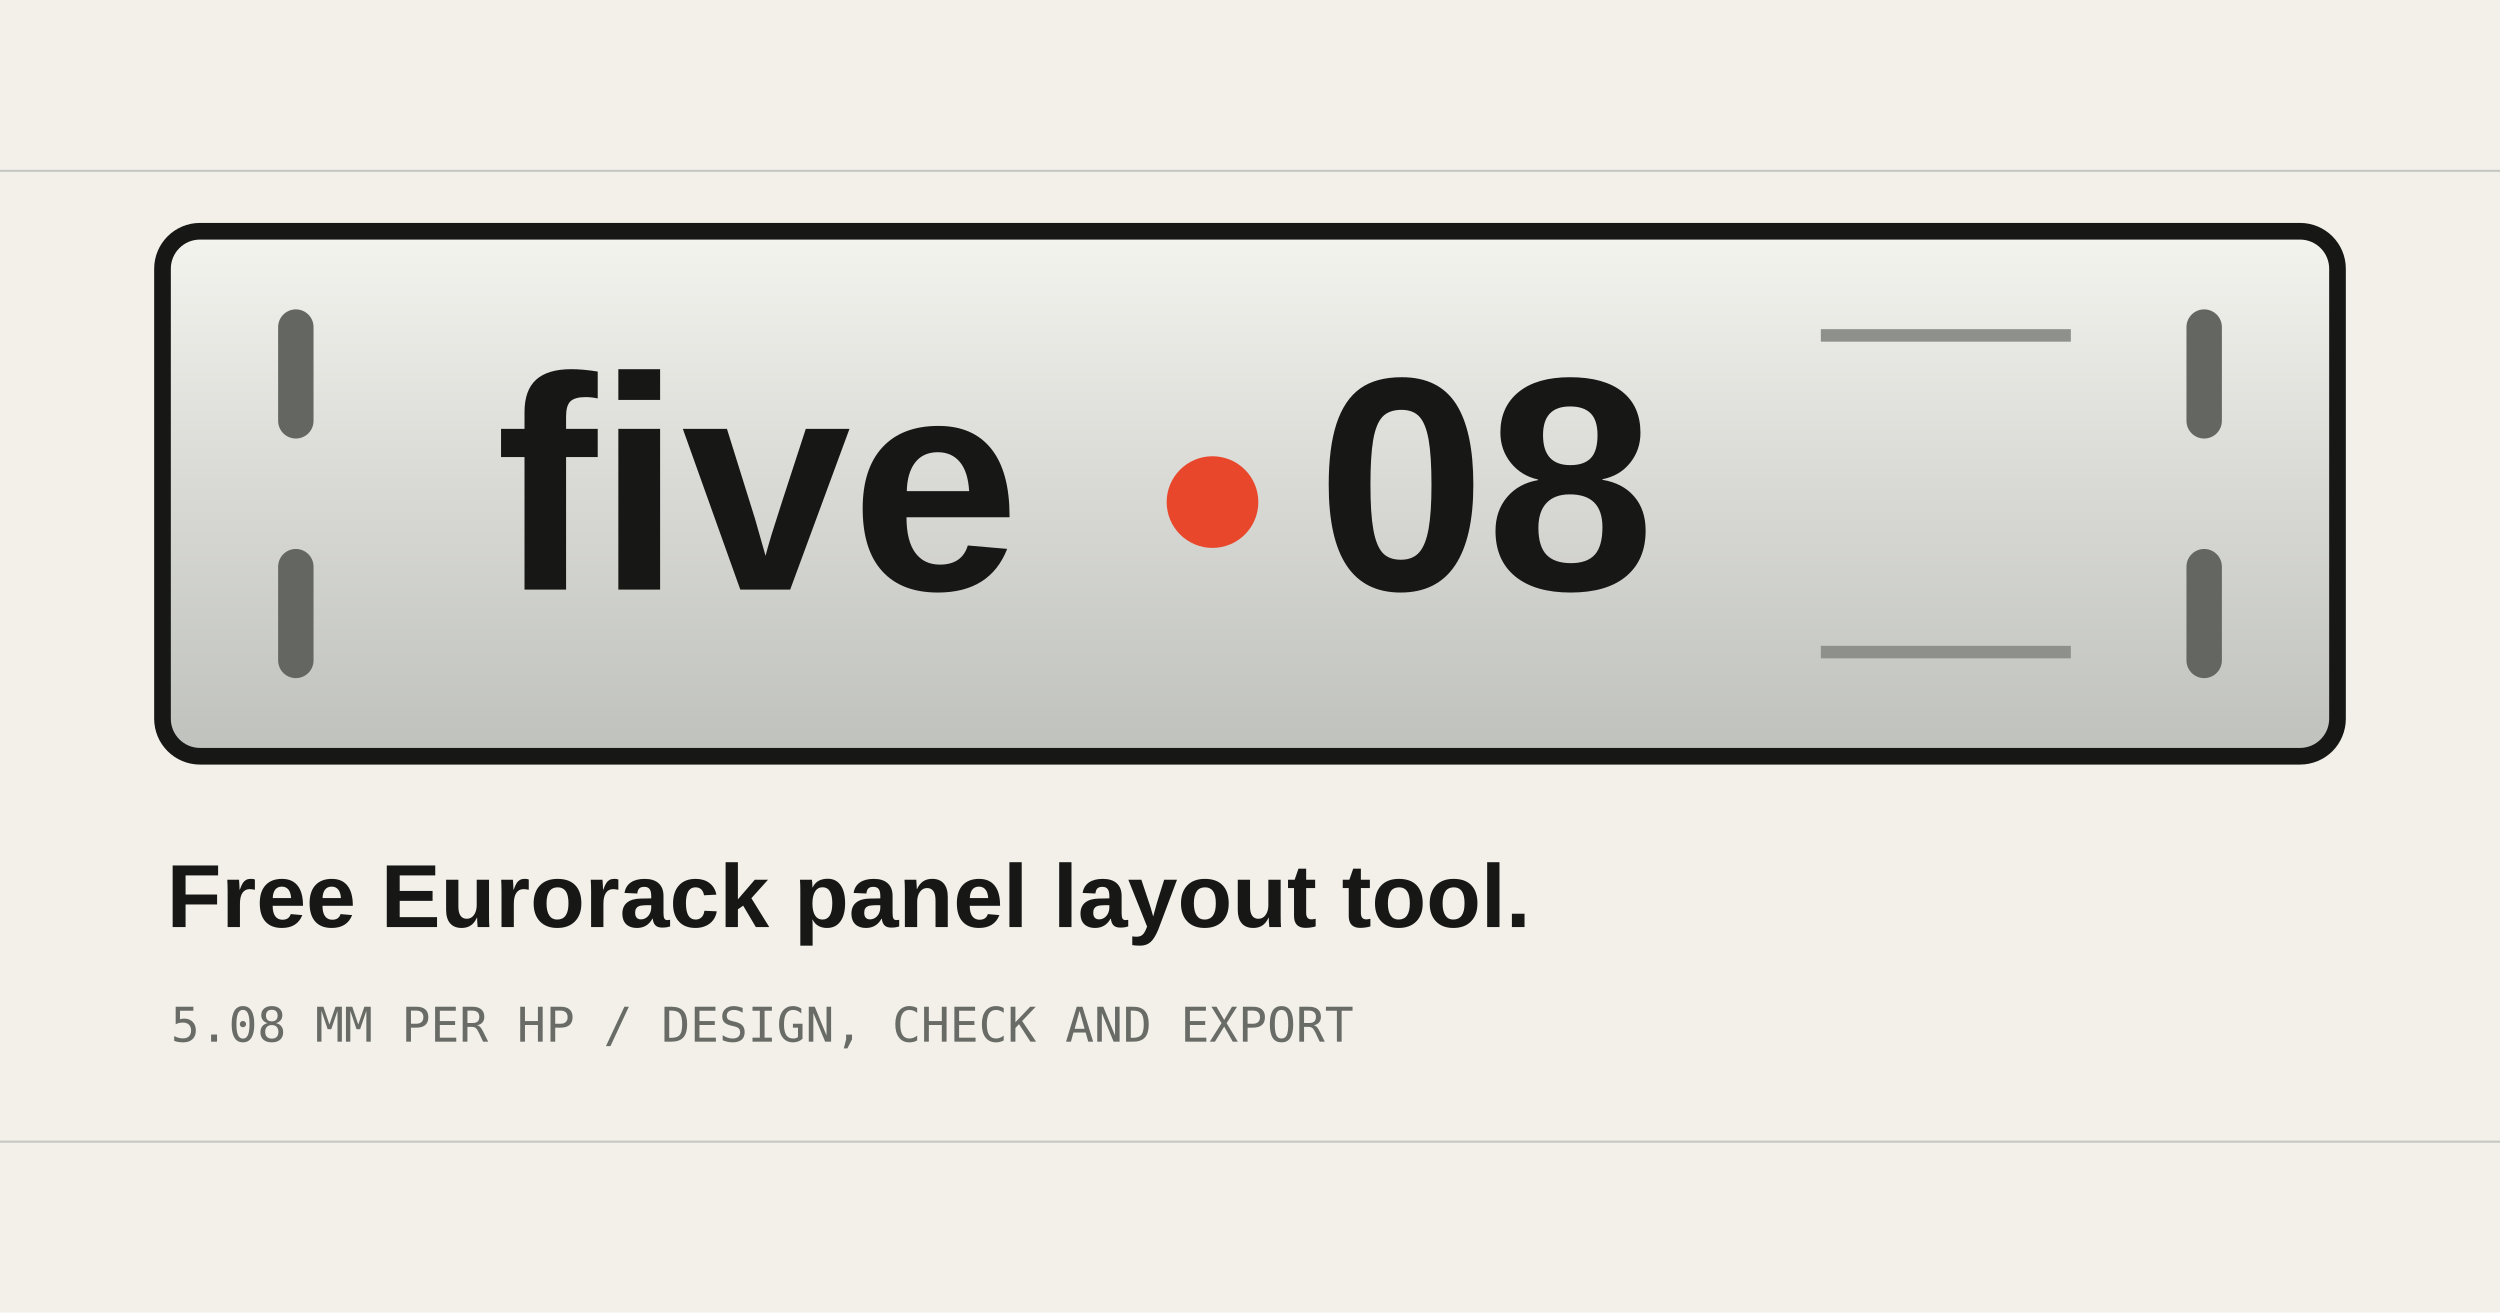
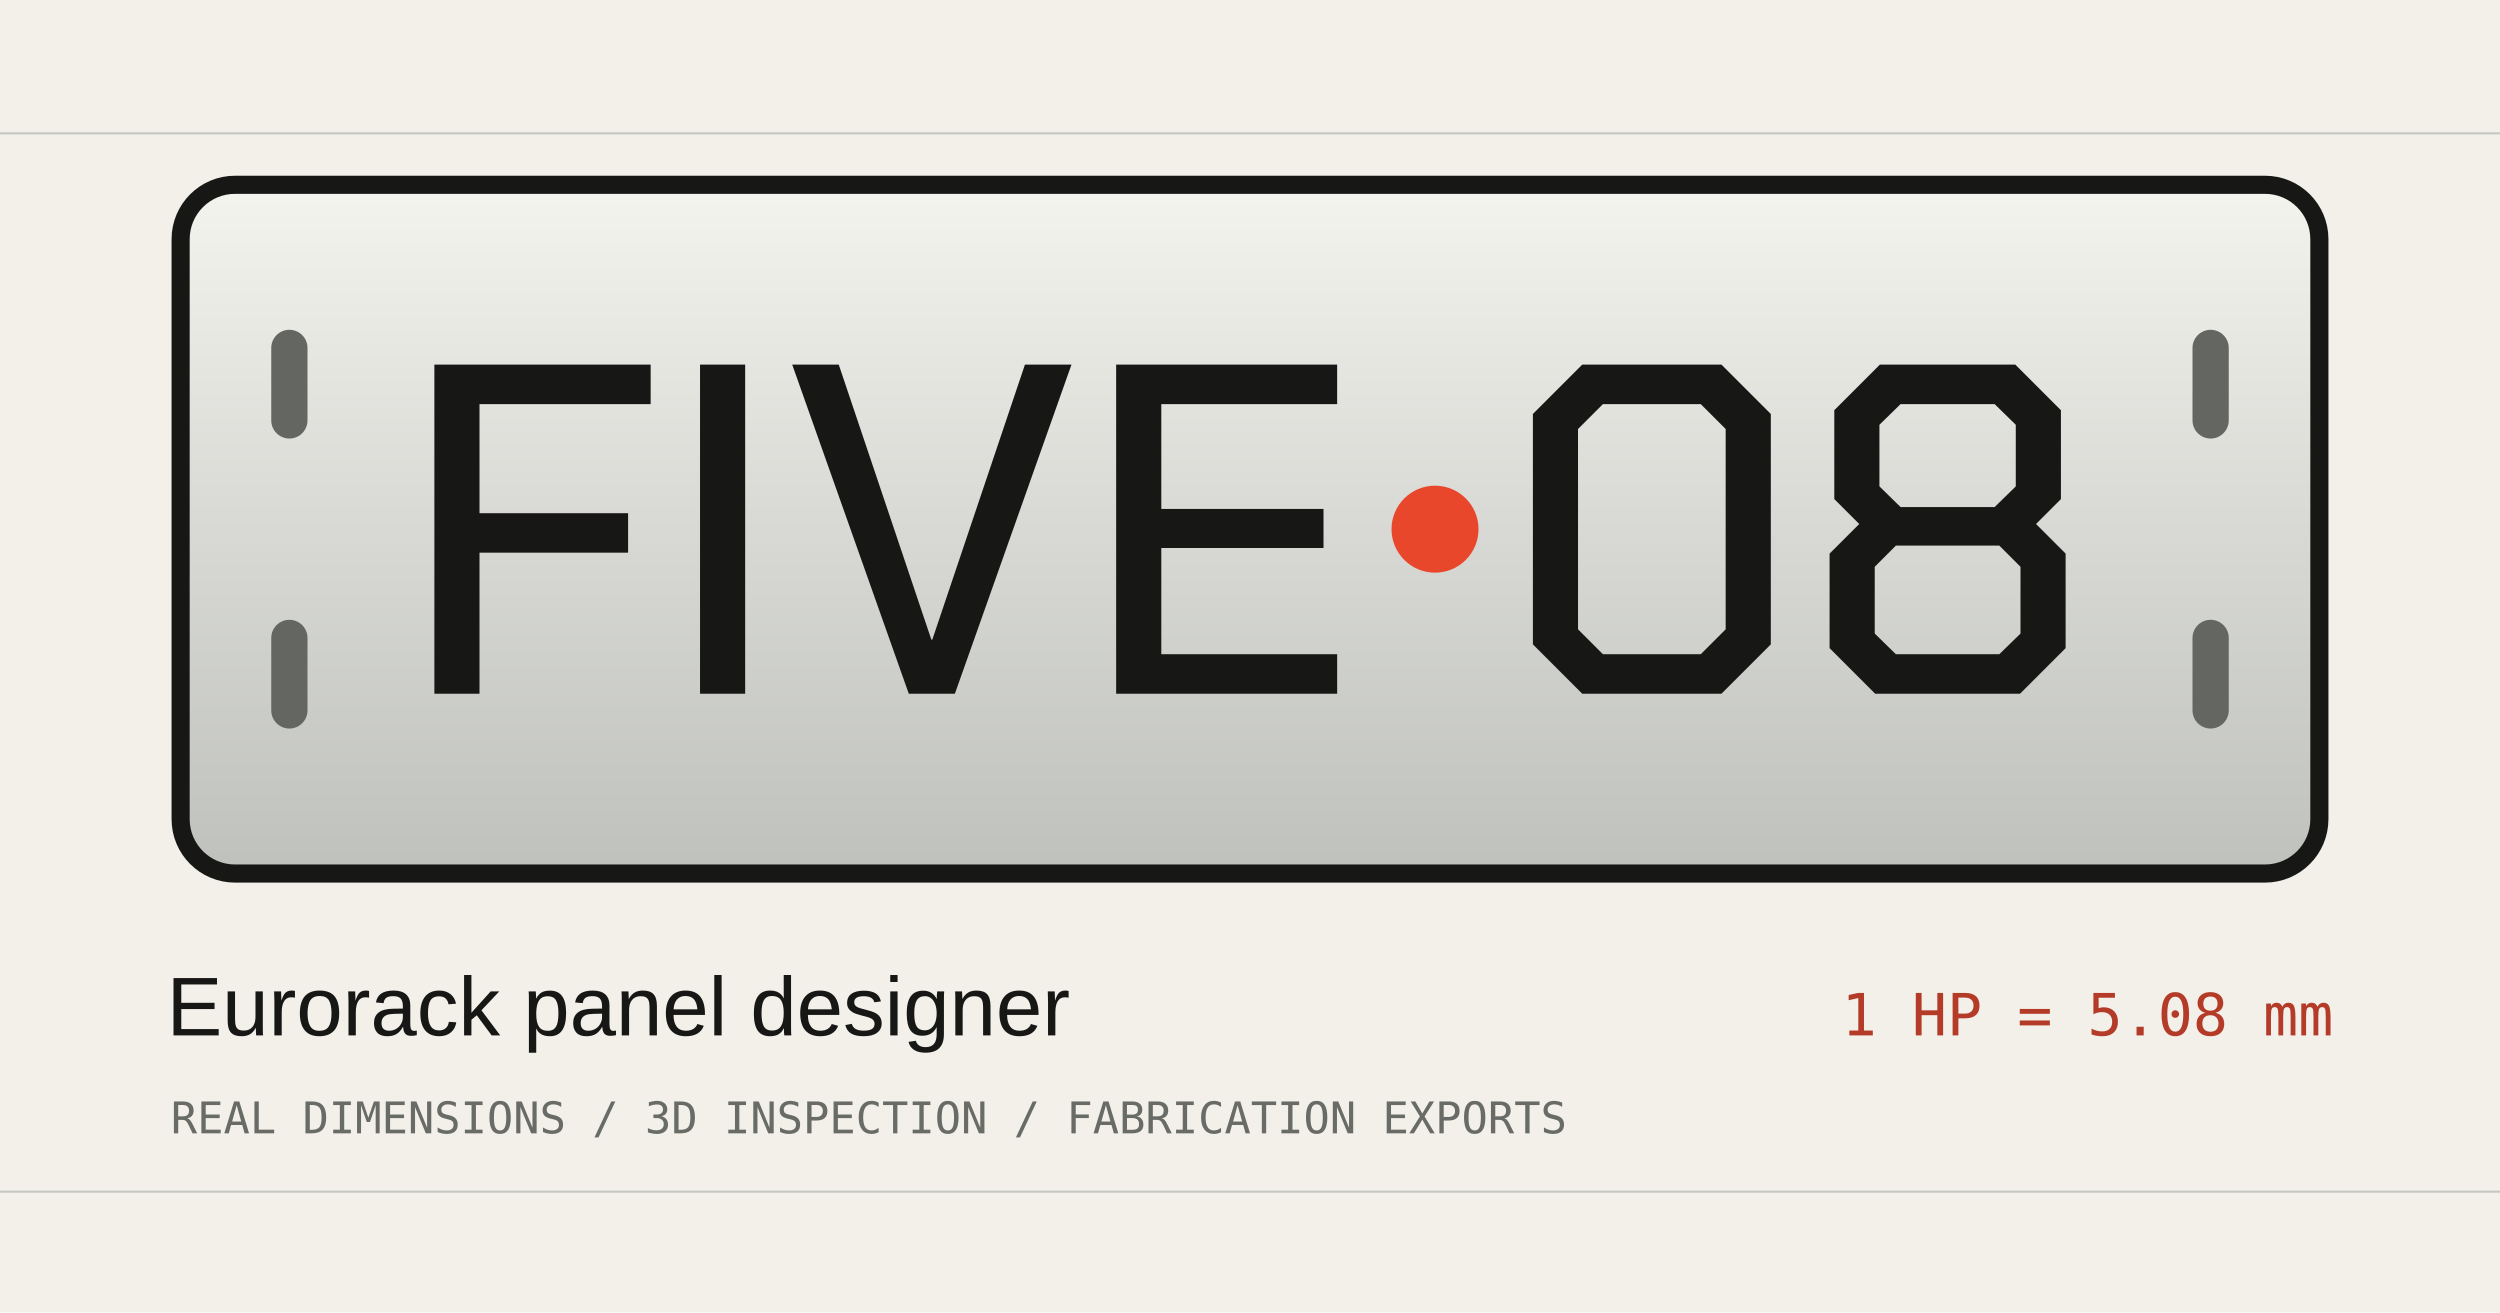
<svg xmlns="http://www.w3.org/2000/svg" width="1200" height="630" viewBox="0 0 1200 630" role="img" aria-labelledby="title desc">
  <defs>
    <linearGradient id="metal" x1="0" y1="0" x2="0" y2="1">
      <stop offset="0" stop-color="#f4f4ef" />
-       <stop offset=".48" stop-color="#d9dad5" />
+       <stop offset="0.48" stop-color="#d9dad5" />
      <stop offset="1" stop-color="#bfc1bc" />
    </linearGradient>
  </defs>
  <rect width="1200" height="630" fill="#f2f0e9" />
-   <path d="M0 82h1200M0 548h1200" stroke="#c5c7c3" />
-   <g transform="translate(78 111)">
-     <rect x="3" y="3" width="1044" height="252" rx="18" fill="#171816" opacity=".12" />
-     <rect width="1044" height="252" rx="18" fill="url(#metal)" stroke="#171816" stroke-width="8" />
-     <path d="M64 46v45M64 161v45M980 46v45M980 161v45" stroke="#646661" stroke-width="17" stroke-linecap="round" />
-     <text x="160" y="172" fill="#171816" font-family="Arial,Helvetica,sans-serif" font-size="146" font-weight="700">five</text>
-     <circle cx="504" cy="130" r="22" fill="#e8472c" />
-     <text x="554" y="172" fill="#171816" font-family="Arial,Helvetica,sans-serif" font-size="146" font-weight="700">08</text>
-     <path d="M796 50h120M796 202h120" stroke="#8e908b" stroke-width="6" />
+   <path d="M0 64h1200M0 572h1200" stroke="#c5c7c3" />
+   <g transform="translate(78 80) scale(8.7)">
+     <rect x="1" y="1" width="118" height="38" rx="3" fill="url(#metal)" stroke="#171816" stroke-width="1" />
+     <path d="M7 10v4M7 26v4M113 10v4M113 26v4" stroke="#646661" stroke-width="2" stroke-linecap="round" />
+     <g id="wordmark" fill="#171816" data-typeface="Chakra Petch Medium">
+       <path id="wordmark-letters" d="M15 29.080L15 10.920L26.933 10.920L26.933 13.100L17.490 13.100L17.490 19.118L25.688 19.118L25.688 21.297L17.490 21.297L17.490 29.080L15 29.080M29.657 29.080L29.657 10.920L32.147 10.920L32.147 29.080L29.657 29.080M41.175 29.080L34.742 10.920L37.310 10.920L42.420 26.096L42.472 26.096L47.583 10.920L50.151 10.920L43.717 29.080L41.175 29.080M52.615 29.080L52.615 10.920L64.808 10.920L64.808 13.100L55.106 13.100L55.106 18.885L64.056 18.885L64.056 21.038L55.106 21.038L55.106 26.900L64.808 26.900L64.808 29.080" />
+       <circle cx="70.208" cy="20" r="2.4" fill="#e8472c" />
+       <path id="wordmark-digits" d="M78.332 29.080L75.608 26.356L75.608 13.644L78.332 10.920L86.011 10.920L88.735 13.644L88.735 26.356L86.011 29.080L78.332 29.080M79.473 26.900L84.869 26.900L86.244 25.526L86.244 14.474L84.869 13.100L79.473 13.100L78.098 14.474L78.098 25.526L79.473 26.900M94.494 29.080L91.977 26.563L91.977 21.349L93.612 19.715L92.237 18.340L92.237 13.437L94.753 10.920L102.224 10.920L104.741 13.437L104.741 18.340L103.366 19.715L105 21.349L105 26.563L102.484 29.080L94.494 29.080M95.894 18.781L101.083 18.781L102.250 17.639L102.250 14.241L101.083 13.100L95.894 13.100L94.727 14.241L94.727 17.639L95.894 18.781M95.635 26.900L101.342 26.900L102.510 25.759L102.510 22.075L101.342 20.908L95.635 20.908L94.468 22.075L94.468 25.759" />
+     </g>
  </g>
-   <text x="80" y="445" fill="#171816" font-family="Arial,Helvetica,sans-serif" font-size="43" font-weight="600">Free Eurorack panel layout tool.</text>
-   <text x="82" y="500" fill="#686b66" font-family="ui-monospace,monospace" font-size="23">5.08 MM PER HP  /  DESIGN, CHECK AND EXPORT</text>
+   <text x="80" y="497" fill="#171816" font-family="Arial,Helvetica,sans-serif" font-size="40" font-weight="500">Eurorack panel designer</text>
+   <text x="1120" y="497" text-anchor="end" fill="#b43b28" font-family="ui-monospace,monospace" font-size="28">1 HP = 5.08 mm</text>
+   <text x="82" y="544" fill="#686b66" font-family="ui-monospace,monospace" font-size="21">REAL DIMENSIONS / 3D INSPECTION / FABRICATION EXPORTS</text>
</svg>
